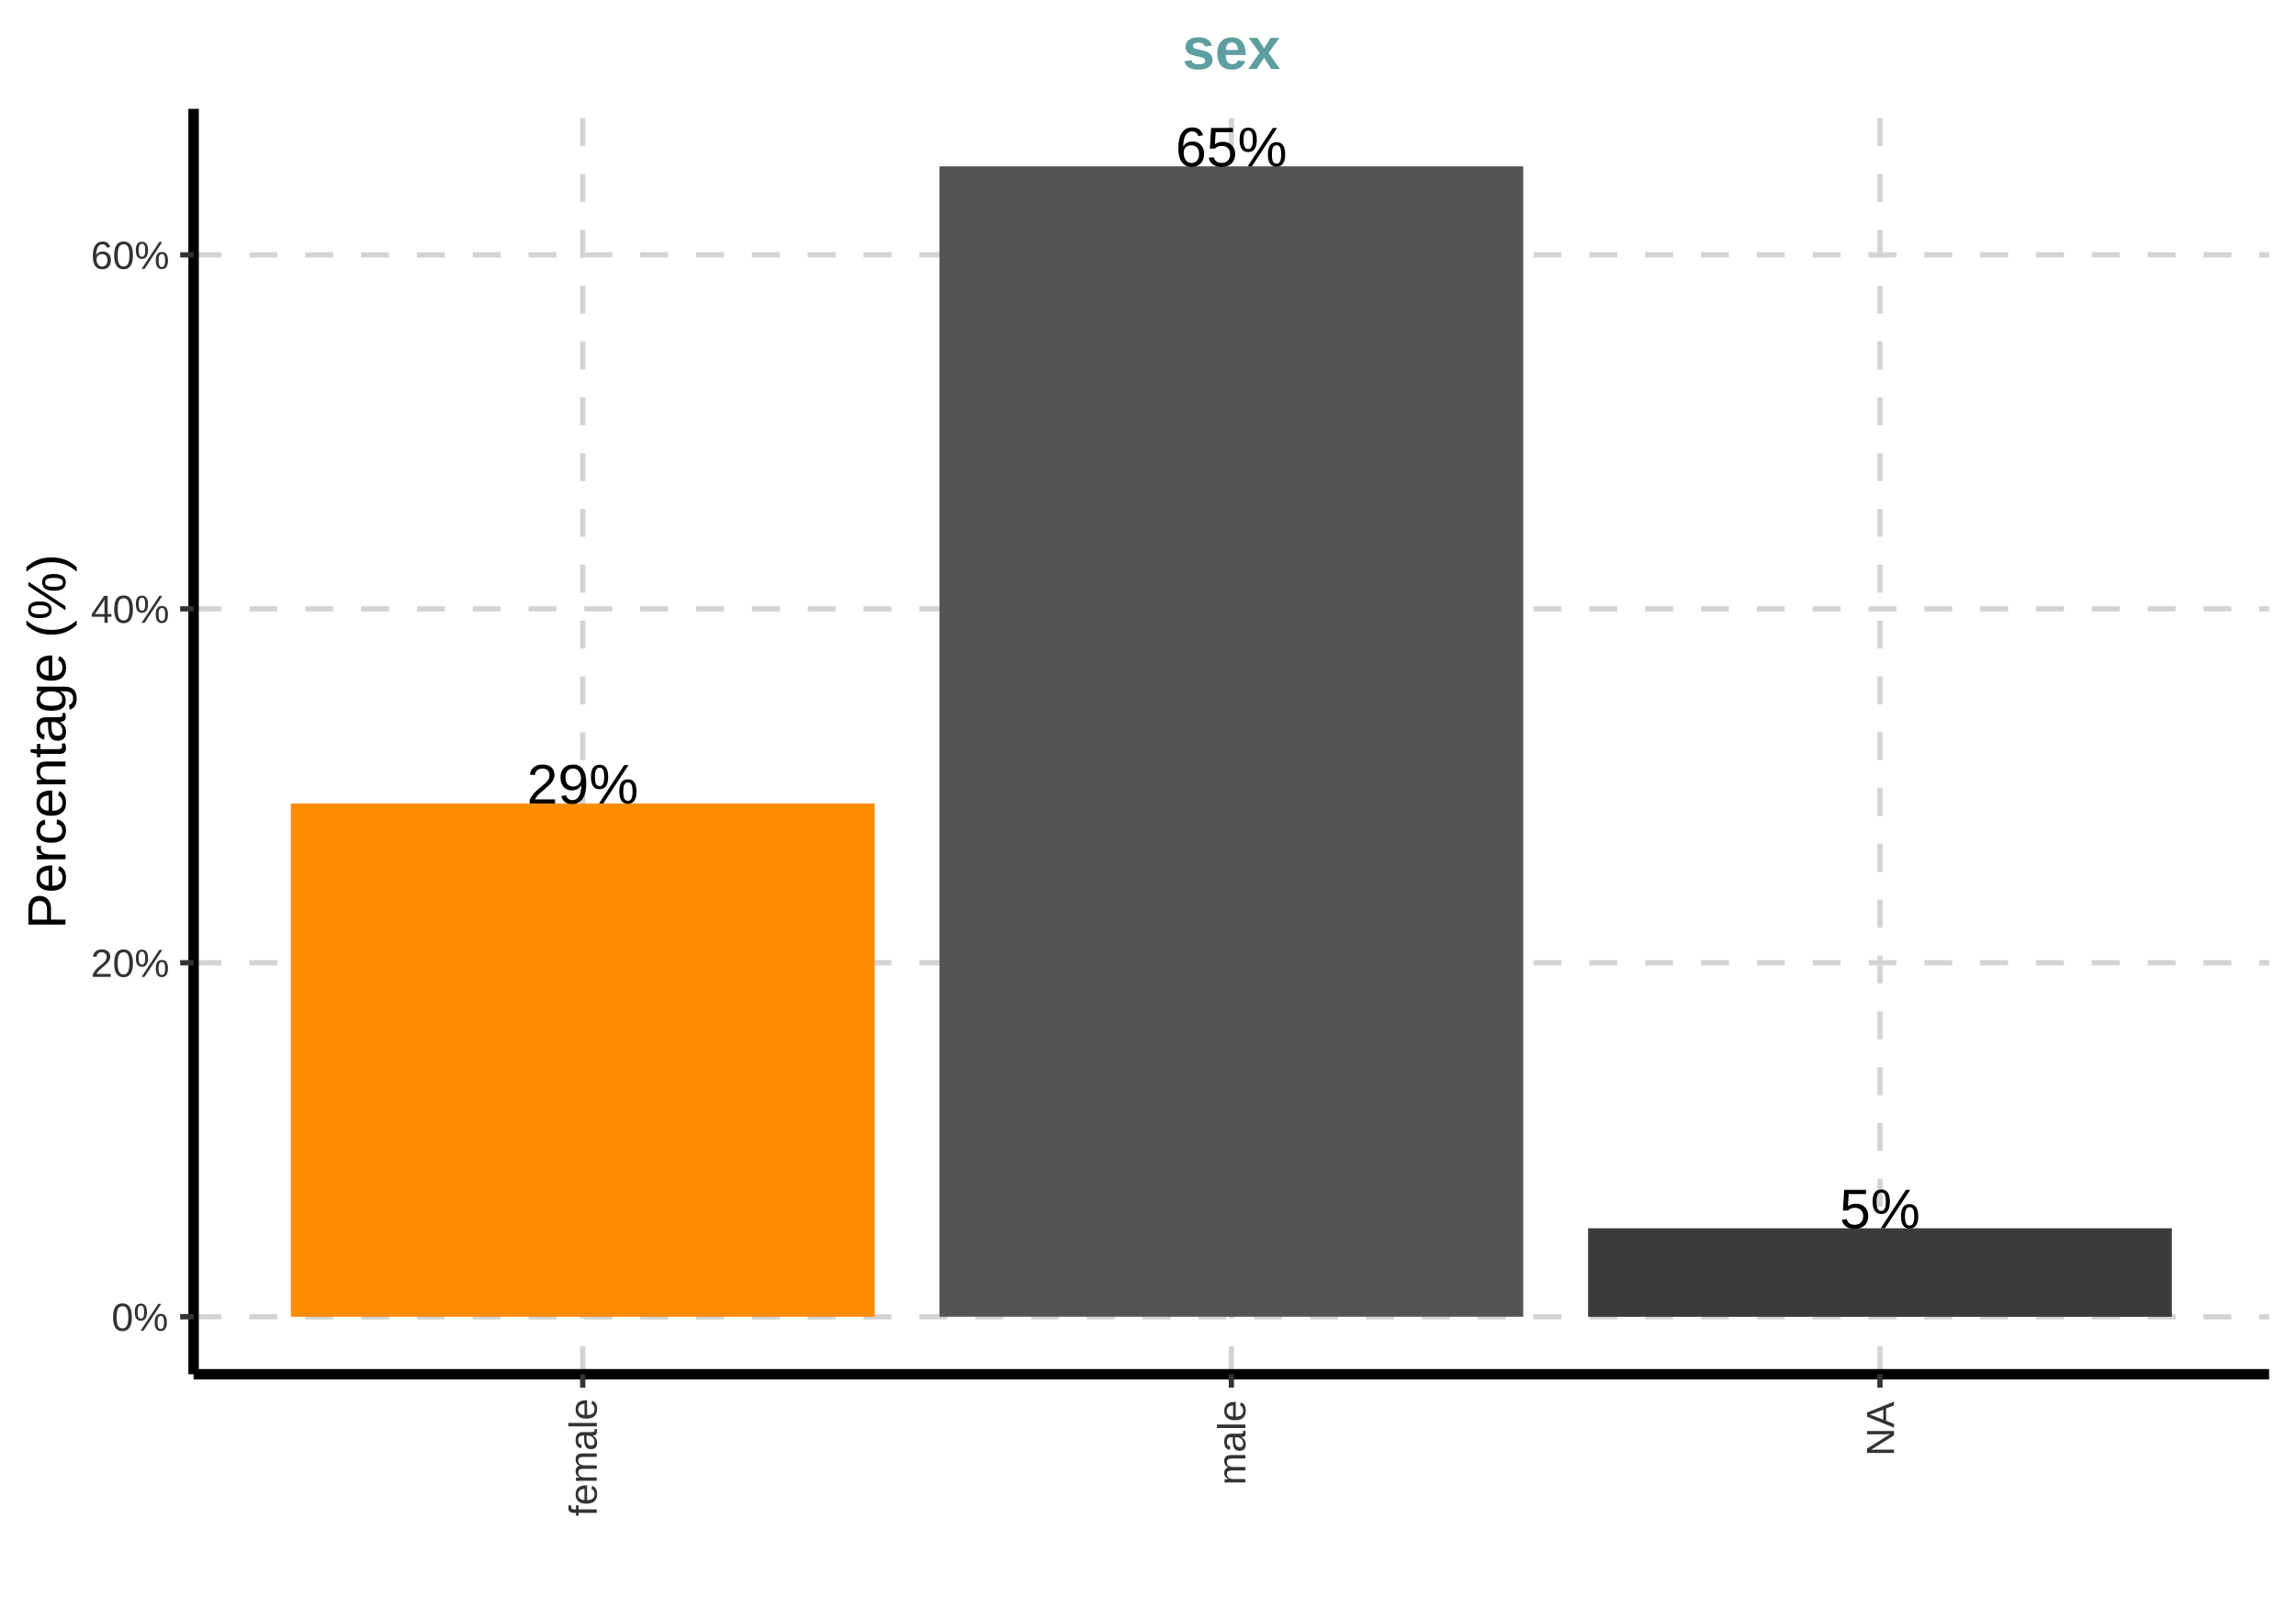
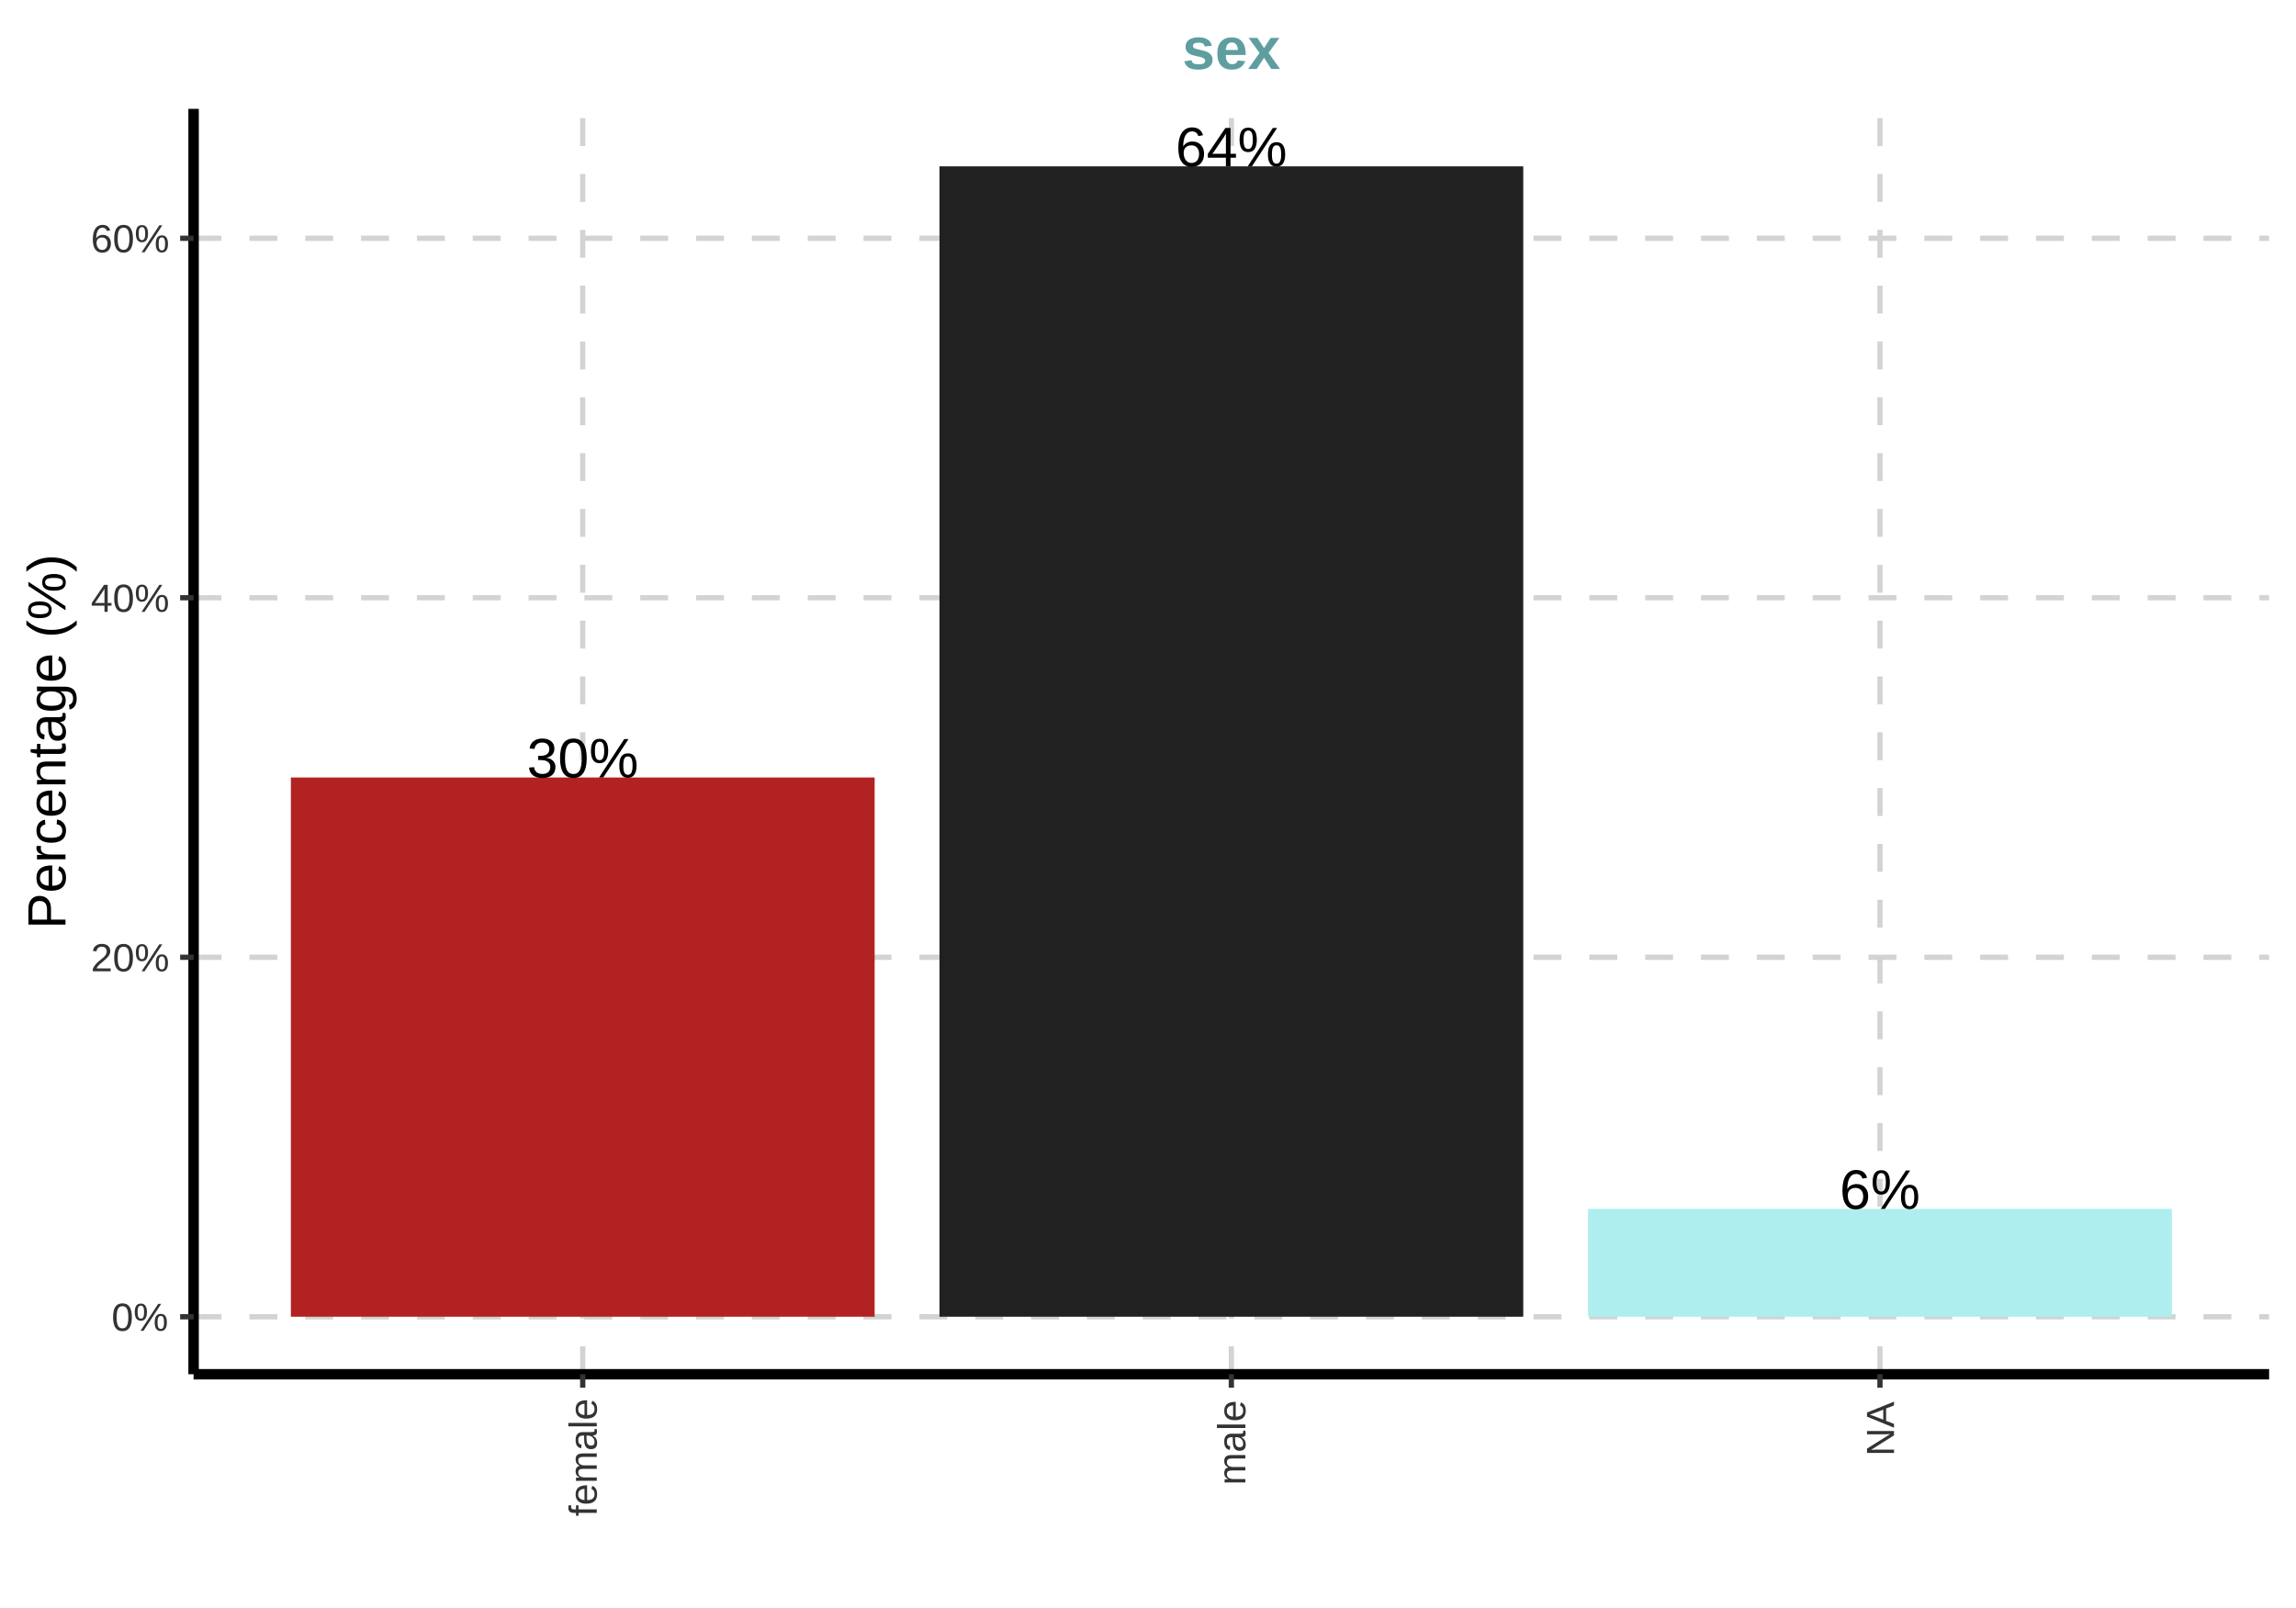
<svg xmlns="http://www.w3.org/2000/svg" viewBox="0 0 468.00 327.60">
  <defs>
    <style type="text/css">
    line, polyline, polygon, path, rect, circle {
      fill: none;
      stroke: #000000;
      stroke-linecap: round;
      stroke-linejoin: round;
      stroke-miterlimit: 10.00;
    }
  </style>
  </defs>
  <rect width="100%" height="100%" style="stroke: none; fill: none;" />
  <rect x="0.00" y="0.00" width="468.00" height="327.60" style="stroke-width: 1.07; stroke: #FFFFFF; fill: #FFFFFF;" />
  <defs>
    <clipPath id="cpMzkuNDZ8NDYyLjUyfDI4MC4xNHwyMi4xOQ==">
      <rect x="39.46" y="22.19" width="423.06" height="257.95" />
    </clipPath>
  </defs>
  <polyline points="39.46,268.42 462.52,268.42 " style="stroke-width: 1.07; stroke: #D3D3D3; stroke-dasharray: 5.69,5.69; stroke-linecap: butt;" clip-path="url(#cpMzkuNDZ8NDYyLjUyfDI4MC4xNHwyMi4xOQ==)" />
-   <polyline points="39.46,196.26 462.52,196.26 " style="stroke-width: 1.07; stroke: #D3D3D3; stroke-dasharray: 5.69,5.69; stroke-linecap: butt;" clip-path="url(#cpMzkuNDZ8NDYyLjUyfDI4MC4xNHwyMi4xOQ==)" />
-   <polyline points="39.46,124.11 462.52,124.11 " style="stroke-width: 1.07; stroke: #D3D3D3; stroke-dasharray: 5.69,5.69; stroke-linecap: butt;" clip-path="url(#cpMzkuNDZ8NDYyLjUyfDI4MC4xNHwyMi4xOQ==)" />
-   <polyline points="39.46,51.95 462.52,51.95 " style="stroke-width: 1.07; stroke: #D3D3D3; stroke-dasharray: 5.69,5.69; stroke-linecap: butt;" clip-path="url(#cpMzkuNDZ8NDYyLjUyfDI4MC4xNHwyMi4xOQ==)" />
+   <polyline points="39.46,195.14 462.52,195.14 " style="stroke-width: 1.07; stroke: #D3D3D3; stroke-dasharray: 5.69,5.69; stroke-linecap: butt;" clip-path="url(#cpMzkuNDZ8NDYyLjUyfDI4MC4xNHwyMi4xOQ==)" />
+   <polyline points="39.46,121.85 462.52,121.85 " style="stroke-width: 1.07; stroke: #D3D3D3; stroke-dasharray: 5.69,5.69; stroke-linecap: butt;" clip-path="url(#cpMzkuNDZ8NDYyLjUyfDI4MC4xNHwyMi4xOQ==)" />
+   <polyline points="39.46,48.57 462.52,48.57 " style="stroke-width: 1.07; stroke: #D3D3D3; stroke-dasharray: 5.69,5.69; stroke-linecap: butt;" clip-path="url(#cpMzkuNDZ8NDYyLjUyfDI4MC4xNHwyMi4xOQ==)" />
  <polyline points="118.78,280.14 118.78,22.19 " style="stroke-width: 1.07; stroke: #D3D3D3; stroke-dasharray: 5.69,5.69; stroke-linecap: butt;" clip-path="url(#cpMzkuNDZ8NDYyLjUyfDI4MC4xNHwyMi4xOQ==)" />
  <polyline points="250.99,280.14 250.99,22.19 " style="stroke-width: 1.07; stroke: #D3D3D3; stroke-dasharray: 5.69,5.69; stroke-linecap: butt;" clip-path="url(#cpMzkuNDZ8NDYyLjUyfDI4MC4xNHwyMi4xOQ==)" />
  <polyline points="383.20,280.14 383.20,22.19 " style="stroke-width: 1.07; stroke: #D3D3D3; stroke-dasharray: 5.69,5.69; stroke-linecap: butt;" clip-path="url(#cpMzkuNDZ8NDYyLjUyfDI4MC4xNHwyMi4xOQ==)" />
-   <rect x="59.29" y="163.79" width="118.99" height="104.63" style="stroke-width: 1.07; stroke: none; stroke-linecap: square; stroke-linejoin: miter; fill: #FF8C00;" clip-path="url(#cpMzkuNDZ8NDYyLjUyfDI4MC4xNHwyMi4xOQ==)" />
-   <rect x="191.50" y="33.91" width="118.99" height="234.50" style="stroke-width: 1.07; stroke: none; stroke-linecap: square; stroke-linejoin: miter; fill: #545454;" clip-path="url(#cpMzkuNDZ8NDYyLjUyfDI4MC4xNHwyMi4xOQ==)" />
-   <rect x="323.70" y="250.38" width="118.99" height="18.04" style="stroke-width: 1.07; stroke: none; stroke-linecap: square; stroke-linejoin: miter; fill: #3B3B3B;" clip-path="url(#cpMzkuNDZ8NDYyLjUyfDI4MC4xNHwyMi4xOQ==)" />
+   <rect x="59.29" y="158.49" width="118.99" height="109.92" style="stroke-width: 1.07; stroke: none; stroke-linecap: square; stroke-linejoin: miter; fill: #B22222;" clip-path="url(#cpMzkuNDZ8NDYyLjUyfDI4MC4xNHwyMi4xOQ==)" />
+   <rect x="191.50" y="33.91" width="118.99" height="234.50" style="stroke-width: 1.07; stroke: none; stroke-linecap: square; stroke-linejoin: miter; fill: #212121;" clip-path="url(#cpMzkuNDZ8NDYyLjUyfDI4MC4xNHwyMi4xOQ==)" />
+   <rect x="323.70" y="246.43" width="118.99" height="21.98" style="stroke-width: 1.07; stroke: none; stroke-linecap: square; stroke-linejoin: miter; fill: #AEEEEE;" clip-path="url(#cpMzkuNDZ8NDYyLjUyfDI4MC4xNHwyMi4xOQ==)" />
  <g clip-path="url(#cpMzkuNDZ8NDYyLjUyfDI4MC4xNHwyMi4xOQ==)">
-     <text x="107.39" y="163.79" style="font-size: 11.38px; font-family: Arial;" textLength="22.78px" lengthAdjust="spacingAndGlyphs">29%</text>
+     <text x="107.39" y="158.49" style="font-size: 11.38px; font-family: Arial;" textLength="22.78px" lengthAdjust="spacingAndGlyphs">30%</text>
  </g>
  <g clip-path="url(#cpMzkuNDZ8NDYyLjUyfDI4MC4xNHwyMi4xOQ==)">
-     <text x="239.60" y="33.91" style="font-size: 11.38px; font-family: Arial;" textLength="22.78px" lengthAdjust="spacingAndGlyphs">65%</text>
+     <text x="239.60" y="33.91" style="font-size: 11.38px; font-family: Arial;" textLength="22.78px" lengthAdjust="spacingAndGlyphs">64%</text>
  </g>
  <g clip-path="url(#cpMzkuNDZ8NDYyLjUyfDI4MC4xNHwyMi4xOQ==)">
-     <text x="374.97" y="250.38" style="font-size: 11.38px; font-family: Arial;" textLength="16.45px" lengthAdjust="spacingAndGlyphs">5%</text>
+     <text x="374.97" y="246.43" style="font-size: 11.38px; font-family: Arial;" textLength="16.45px" lengthAdjust="spacingAndGlyphs">6%</text>
  </g>
  <defs>
    <clipPath id="cpMC4wMHw0NjguMDB8MzI3LjYwfDAuMDA=">
      <rect x="0.00" y="0.00" width="468.00" height="327.60" />
    </clipPath>
  </defs>
  <polyline points="39.46,280.14 39.46,22.19 " style="stroke-width: 2.13; stroke-linecap: butt;" clip-path="url(#cpMC4wMHw0NjguMDB8MzI3LjYwfDAuMDA=)" />
  <g clip-path="url(#cpMC4wMHw0NjguMDB8MzI3LjYwfDAuMDA=)">
    <text x="22.74" y="271.28" style="font-size: 8.00px; fill: #333333; font-family: Arial;" textLength="11.56px" lengthAdjust="spacingAndGlyphs">0%</text>
  </g>
  <g clip-path="url(#cpMC4wMHw0NjguMDB8MzI3LjYwfDAuMDA=)">
-     <text x="18.51" y="199.13" style="font-size: 8.00px; fill: #333333; font-family: Arial;" textLength="16.01px" lengthAdjust="spacingAndGlyphs">20%</text>
+     <text x="18.51" y="198.00" style="font-size: 8.00px; fill: #333333; font-family: Arial;" textLength="16.01px" lengthAdjust="spacingAndGlyphs">20%</text>
  </g>
  <g clip-path="url(#cpMC4wMHw0NjguMDB8MzI3LjYwfDAuMDA=)">
-     <text x="18.51" y="126.97" style="font-size: 8.00px; fill: #333333; font-family: Arial;" textLength="16.01px" lengthAdjust="spacingAndGlyphs">40%</text>
+     <text x="18.51" y="124.72" style="font-size: 8.00px; fill: #333333; font-family: Arial;" textLength="16.01px" lengthAdjust="spacingAndGlyphs">40%</text>
  </g>
  <g clip-path="url(#cpMC4wMHw0NjguMDB8MzI3LjYwfDAuMDA=)">
-     <text x="18.51" y="54.82" style="font-size: 8.00px; fill: #333333; font-family: Arial;" textLength="16.01px" lengthAdjust="spacingAndGlyphs">60%</text>
+     <text x="18.51" y="51.43" style="font-size: 8.00px; fill: #333333; font-family: Arial;" textLength="16.01px" lengthAdjust="spacingAndGlyphs">60%</text>
  </g>
  <polyline points="36.72,268.42 39.46,268.42 " style="stroke-width: 1.07; stroke: #333333; stroke-linecap: butt;" clip-path="url(#cpMC4wMHw0NjguMDB8MzI3LjYwfDAuMDA=)" />
-   <polyline points="36.72,196.26 39.46,196.26 " style="stroke-width: 1.07; stroke: #333333; stroke-linecap: butt;" clip-path="url(#cpMC4wMHw0NjguMDB8MzI3LjYwfDAuMDA=)" />
-   <polyline points="36.72,124.11 39.46,124.11 " style="stroke-width: 1.07; stroke: #333333; stroke-linecap: butt;" clip-path="url(#cpMC4wMHw0NjguMDB8MzI3LjYwfDAuMDA=)" />
-   <polyline points="36.72,51.95 39.46,51.95 " style="stroke-width: 1.07; stroke: #333333; stroke-linecap: butt;" clip-path="url(#cpMC4wMHw0NjguMDB8MzI3LjYwfDAuMDA=)" />
+   <polyline points="36.72,195.14 39.46,195.14 " style="stroke-width: 1.07; stroke: #333333; stroke-linecap: butt;" clip-path="url(#cpMC4wMHw0NjguMDB8MzI3LjYwfDAuMDA=)" />
+   <polyline points="36.72,121.85 39.46,121.85 " style="stroke-width: 1.07; stroke: #333333; stroke-linecap: butt;" clip-path="url(#cpMC4wMHw0NjguMDB8MzI3LjYwfDAuMDA=)" />
+   <polyline points="36.72,48.57 39.46,48.57 " style="stroke-width: 1.07; stroke: #333333; stroke-linecap: butt;" clip-path="url(#cpMC4wMHw0NjguMDB8MzI3LjYwfDAuMDA=)" />
  <polyline points="39.46,280.14 462.52,280.14 " style="stroke-width: 2.13; stroke-linecap: butt;" clip-path="url(#cpMC4wMHw0NjguMDB8MzI3LjYwfDAuMDA=)" />
  <polyline points="118.78,282.88 118.78,280.14 " style="stroke-width: 1.07; stroke: #333333; stroke-linecap: butt;" clip-path="url(#cpMC4wMHw0NjguMDB8MzI3LjYwfDAuMDA=)" />
  <polyline points="250.99,282.88 250.99,280.14 " style="stroke-width: 1.07; stroke: #333333; stroke-linecap: butt;" clip-path="url(#cpMC4wMHw0NjguMDB8MzI3LjYwfDAuMDA=)" />
  <polyline points="383.20,282.88 383.20,280.14 " style="stroke-width: 1.07; stroke: #333333; stroke-linecap: butt;" clip-path="url(#cpMC4wMHw0NjguMDB8MzI3LjYwfDAuMDA=)" />
  <g clip-path="url(#cpMC4wMHw0NjguMDB8MzI3LjYwfDAuMDA=)">
    <text transform="translate(121.64,309.09) rotate(-90)" style="font-size: 8.00px; fill: #333333; font-family: Arial;" textLength="24.01px" lengthAdjust="spacingAndGlyphs">female</text>
  </g>
  <g clip-path="url(#cpMC4wMHw0NjguMDB8MzI3LjYwfDAuMDA=)">
    <text transform="translate(253.85,302.75) rotate(-90)" style="font-size: 8.00px; fill: #333333; font-family: Arial;" textLength="17.34px" lengthAdjust="spacingAndGlyphs">male</text>
  </g>
  <g clip-path="url(#cpMC4wMHw0NjguMDB8MzI3LjYwfDAuMDA=)">
    <text transform="translate(386.06,296.83) rotate(-90)" style="font-size: 8.00px; fill: #333333; font-family: Arial;" textLength="11.11px" lengthAdjust="spacingAndGlyphs">NA</text>
  </g>
  <g clip-path="url(#cpMC4wMHw0NjguMDB8MzI3LjYwfDAuMDA=)">
    <text transform="translate(13.35,189.38) rotate(-90)" style="font-size: 11.00px; font-family: Arial;" textLength="76.43px" lengthAdjust="spacingAndGlyphs">Percentage (%)</text>
  </g>
  <g clip-path="url(#cpMC4wMHw0NjguMDB8MzI3LjYwfDAuMDA=)">
    <text x="240.98" y="14.07" style="font-size: 12.00px; font-weight: bold; fill: #5F9EA0; font-family: Arial;" textLength="20.02px" lengthAdjust="spacingAndGlyphs">sex</text>
  </g>
</svg>
